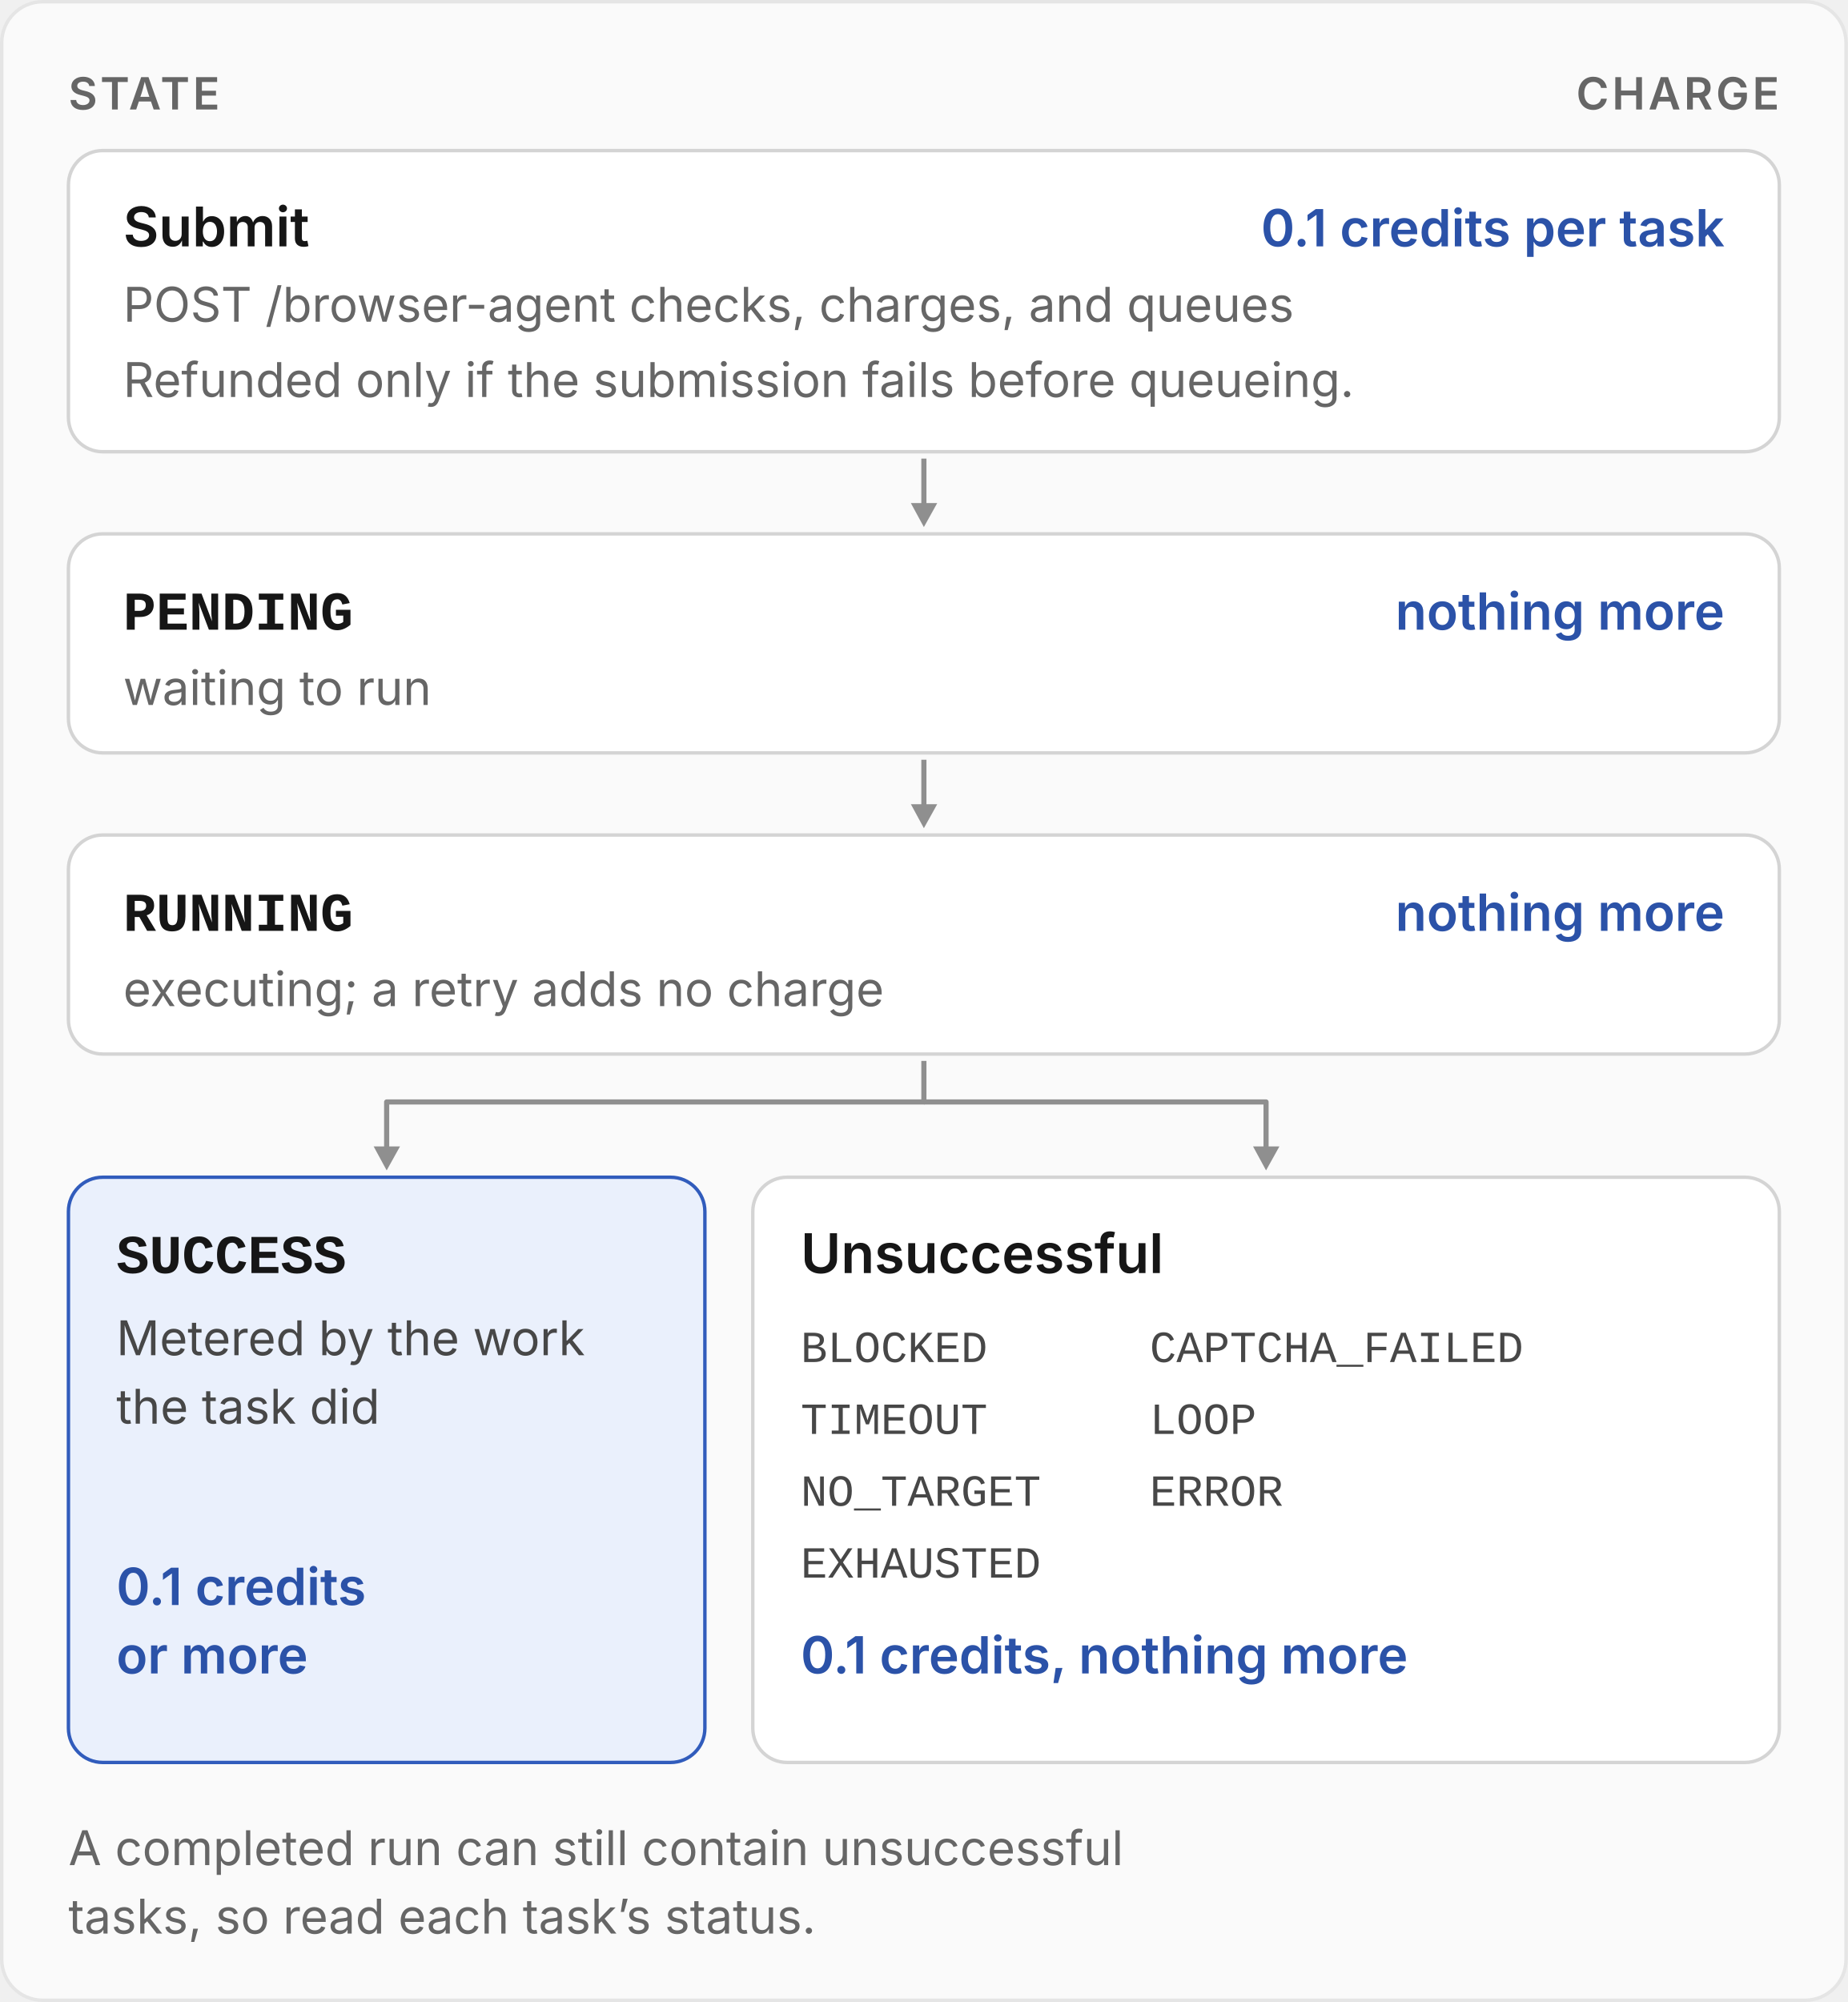
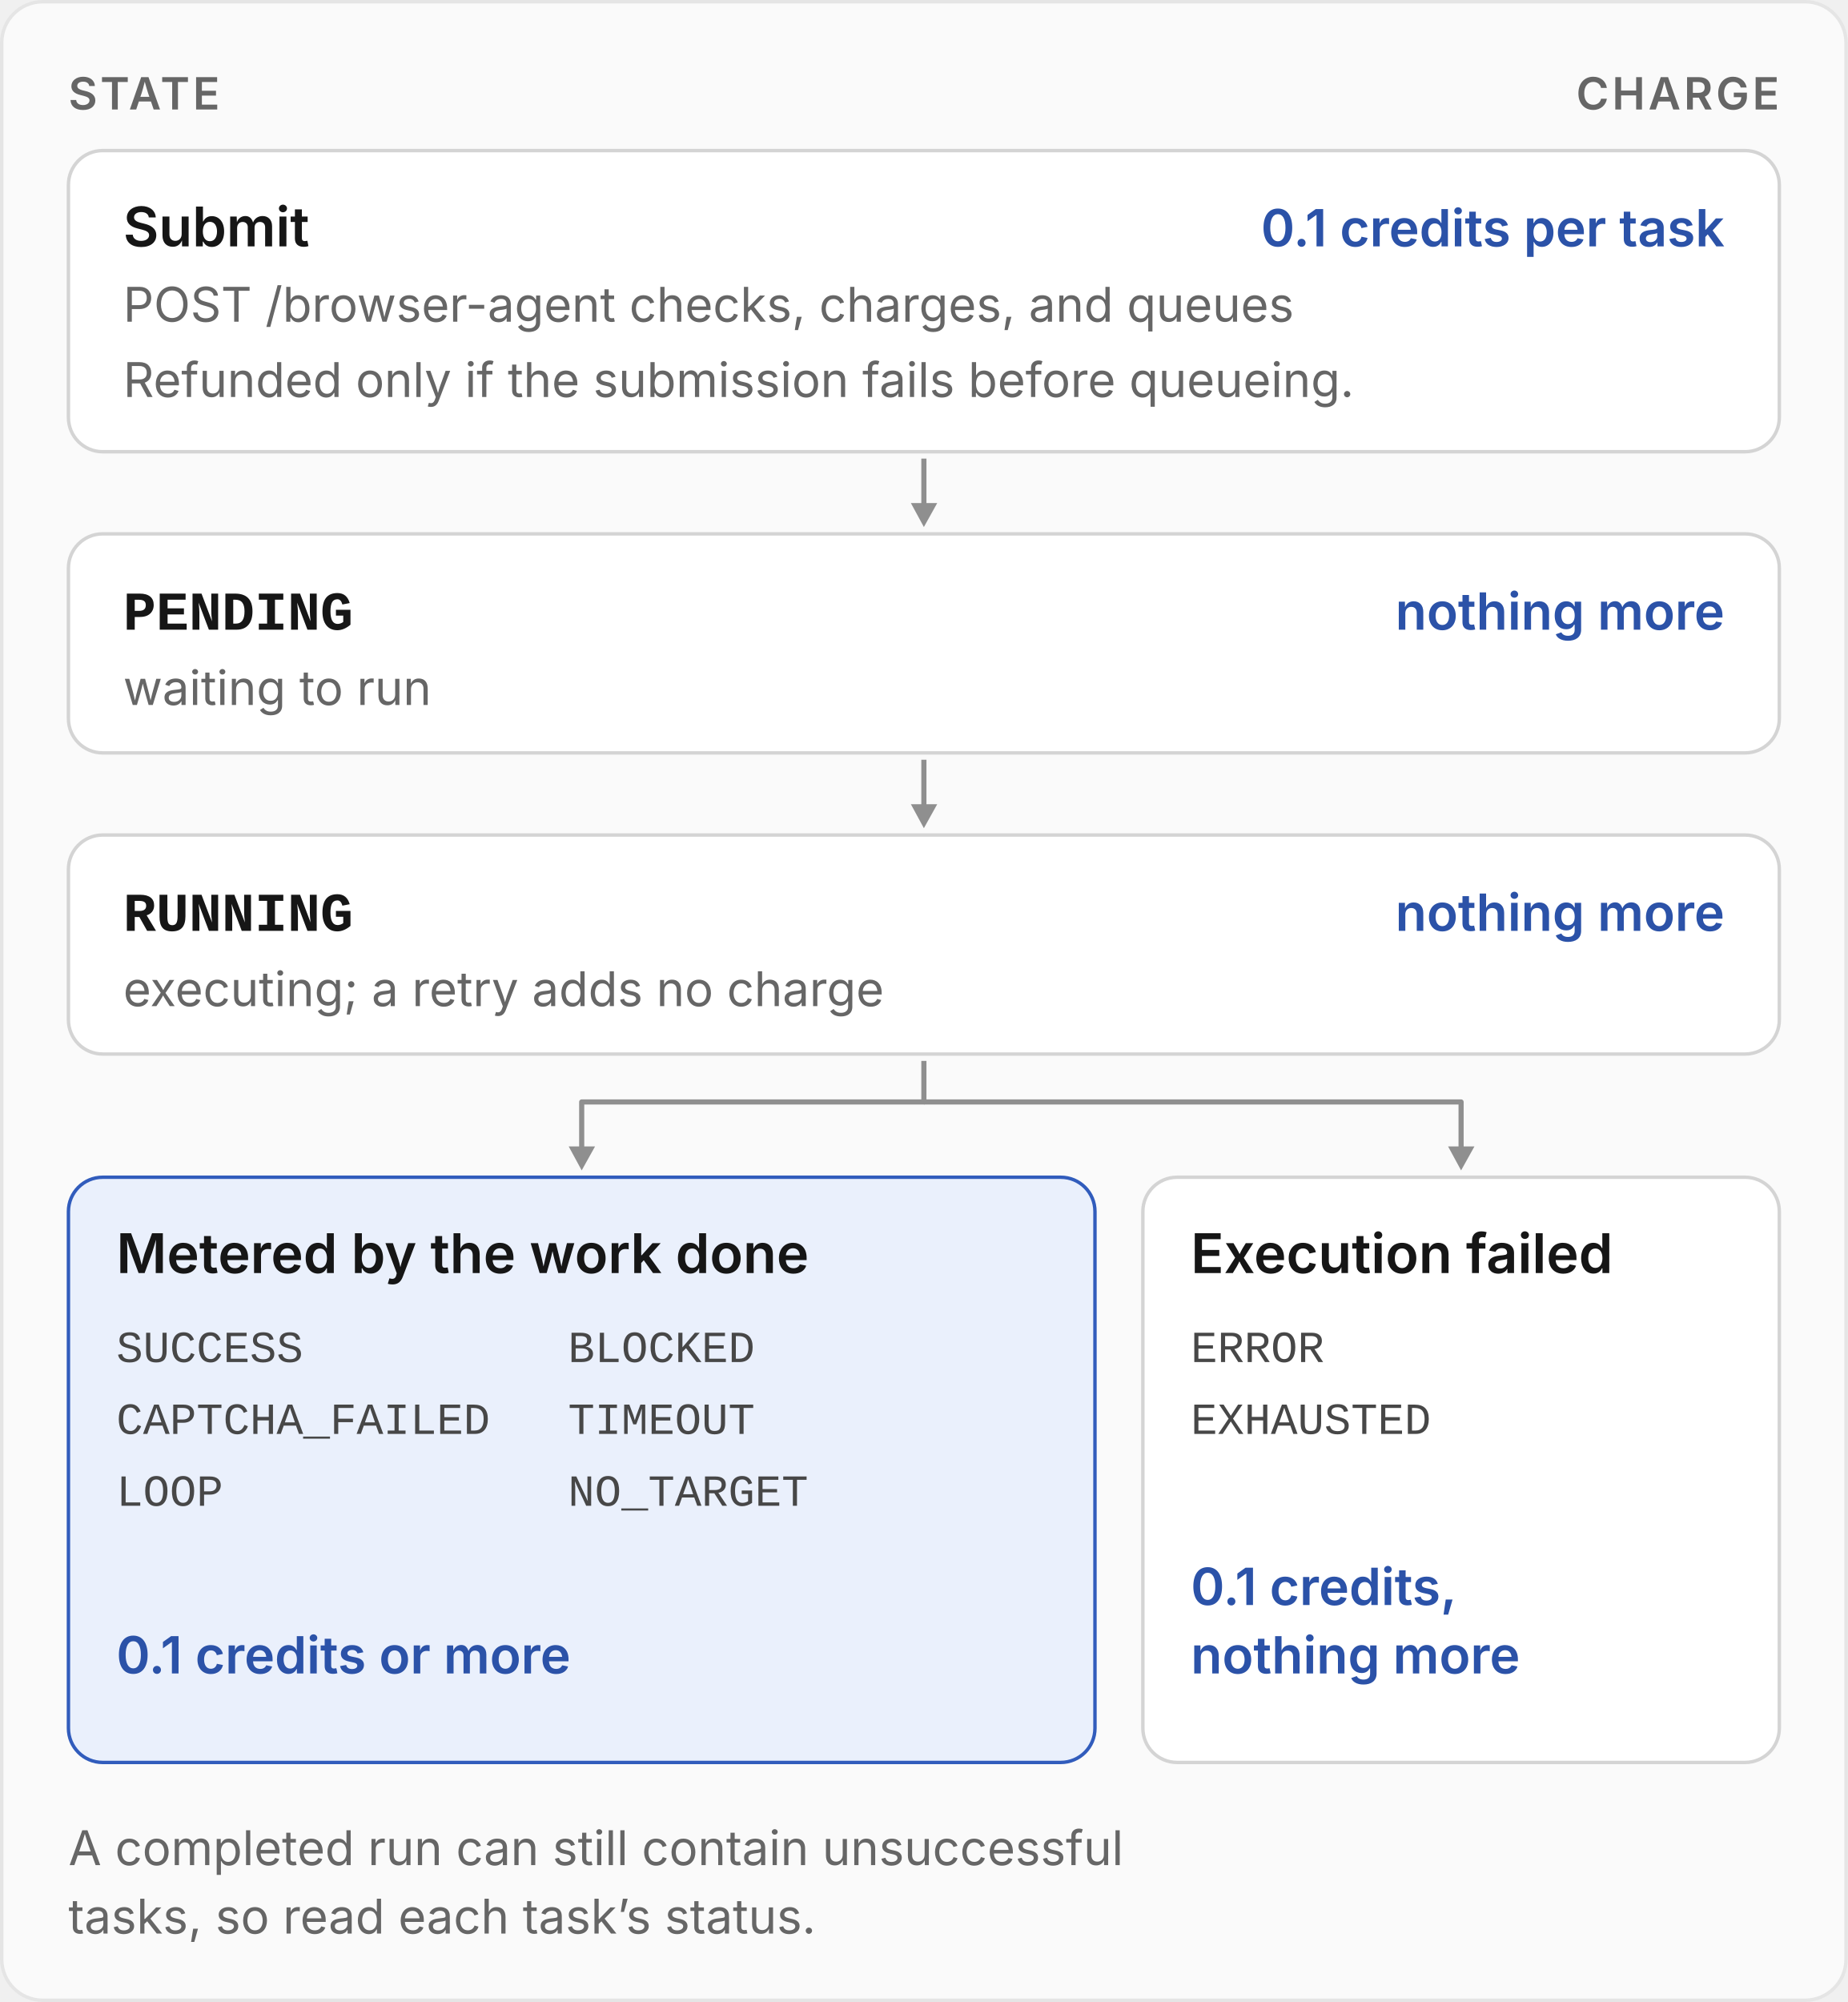
<svg xmlns="http://www.w3.org/2000/svg" width="540" height="585" viewBox="0 0 540 585" role="img" aria-labelledby="title desc">
  <style>
text{font-family:Inter, ui-sans-serif, -apple-system, BlinkMacSystemFont, "Segoe UI", Roboto, "Helvetica Neue", Arial, sans-serif}
.m{font-family:ui-monospace, SFMono-Regular, Menlo, Monaco, Consolas, "Liberation Mono", monospace}
.b{font-weight:600}
.cap{letter-spacing:.07em}
.bg{fill:#fafafa;stroke:#e5e5e5}
.n{fill:#ffffff;stroke:#d4d4d4}
.na{fill:#eaf0fc;stroke:#315cbc}
.soft{fill:#f0f0f0}
.fa{fill:#315cbc}
.fsa{fill:#eaf0fc}
.t1{fill:#161616}
.t2{fill:#474747}
.t3{fill:#666666}
.ta{fill:#2b52a8}
.ton{fill:#ffffff}
.ln{fill:none;stroke:#8f8f8f}
.lna{fill:none;stroke:#315cbc}
.hd{fill:#8f8f8f}
.hda{fill:#315cbc}
.rule{fill:none;stroke:#e3e3e3}
</style>
  <rect x="0.5" y="0.5" width="539" height="584" rx="12" class="bg" />
  <text x="20" y="32" font-size="13" class="t3 b cap">STATE</text>
  <text x="520" y="32" font-size="13" class="t3 b cap" text-anchor="end">CHARGE</text>
  <rect x="20" y="44" width="500" height="88" rx="10" class="n" />
  <text x="36" y="72" font-size="16" class="t1 b">Submit</text>
  <text x="36" y="94" font-size="14" class="t3">POST /browser-agent checks, charges, and queues</text>
  <text x="504" y="72" font-size="15" class="ta b" text-anchor="end">0.1 credits per task</text>
  <text x="36" y="116" font-size="14" class="t3">Refunded only if the submission fails before queueing.</text>
  <path d="M270 134L270 148" class="ln" stroke-width="1.5" stroke-linejoin="round" />
  <path d="M270 154L266.2 147L273.9 147Z" class="hd" />
  <rect x="20" y="156" width="500" height="64" rx="10" class="n" />
  <text x="36" y="184" font-size="16" class="t1 b m">PENDING</text>
  <text x="36" y="206" font-size="14" class="t3">waiting to run</text>
  <text x="504" y="184" font-size="15" class="ta b" text-anchor="end">nothing more</text>
  <path d="M270 222L270 236" class="ln" stroke-width="1.5" stroke-linejoin="round" />
  <path d="M270 242L266.2 235L273.9 235Z" class="hd" />
  <rect x="20" y="244" width="500" height="64" rx="10" class="n" />
  <text x="36" y="272" font-size="16" class="t1 b m">RUNNING</text>
  <text x="36" y="294" font-size="14" class="t3">executing; a retry adds no charge</text>
  <text x="504" y="272" font-size="15" class="ta b" text-anchor="end">nothing more</text>
-   <path d="M270 310L270 322L113 322L113 336" class="ln" stroke-width="1.5" stroke-linejoin="round" />
-   <path d="M113 342L109.2 335L116.9 335Z" class="hd" />
-   <path d="M270 322L370 322L370 336" class="ln" stroke-width="1.5" stroke-linejoin="round" />
-   <path d="M370 342L366.2 335L373.9 335Z" class="hd" />
-   <rect x="20" y="344" width="186" height="171" rx="10" class="na" />
-   <text x="34" y="372" font-size="16" class="t1 b m">SUCCESS</text>
-   <text x="34" y="396" font-size="14" class="t2">Metered by the work</text>
-   <text x="34" y="416" font-size="14" class="t2">the task did</text>
-   <text x="34" y="469" font-size="15" class="ta b">0.1 credits</text>
-   <text x="34" y="489" font-size="15" class="ta b">or more</text>
-   <rect x="220" y="344" width="300" height="171" rx="10" class="n" />
-   <text x="234" y="372" font-size="16" class="t1 b">Unsuccessful</text>
-   <text x="234" y="398" font-size="13" class="t2 m">BLOCKED</text>
-   <text x="336" y="398" font-size="13" class="t2 m">CAPTCHA_FAILED</text>
-   <text x="234" y="419" font-size="13" class="t2 m">TIMEOUT</text>
-   <text x="336" y="419" font-size="13" class="t2 m">LOOP</text>
-   <text x="234" y="440" font-size="13" class="t2 m">NO_TARGET</text>
-   <text x="336" y="440" font-size="13" class="t2 m">ERROR</text>
-   <text x="234" y="461" font-size="13" class="t2 m">EXHAUSTED</text>
-   <text x="234" y="489" font-size="15" class="ta b">0.1 credits, nothing more</text>
+   <path d="M270 310L270 322L170 322L170 336" class="ln" stroke-width="1.5" stroke-linejoin="round" />
+   <path d="M170 342L166.2 335L173.9 335Z" class="hd" />
+   <path d="M270 322L427 322L427 336" class="ln" stroke-width="1.5" stroke-linejoin="round" />
+   <path d="M427 342L423.2 335L430.9 335Z" class="hd" />
+   <rect x="20" y="344" width="300" height="171" rx="10" class="na" />
+   <text x="34" y="372" font-size="16" class="t1 b">Metered by the work done</text>
+   <text x="34" y="398" font-size="13" class="t2 m">SUCCESS</text>
+   <text x="166" y="398" font-size="13" class="t2 m">BLOCKED</text>
+   <text x="34" y="419" font-size="13" class="t2 m">CAPTCHA_FAILED</text>
+   <text x="166" y="419" font-size="13" class="t2 m">TIMEOUT</text>
+   <text x="34" y="440" font-size="13" class="t2 m">LOOP</text>
+   <text x="166" y="440" font-size="13" class="t2 m">NO_TARGET</text>
+   <text x="34" y="489" font-size="15" class="ta b">0.1 credits or more</text>
+   <rect x="334" y="344" width="186" height="171" rx="10" class="n" />
+   <text x="348" y="372" font-size="16" class="t1 b">Execution failed</text>
+   <text x="348" y="398" font-size="13" class="t2 m">ERROR</text>
+   <text x="348" y="419" font-size="13" class="t2 m">EXHAUSTED</text>
+   <text x="348" y="469" font-size="15" class="ta b">0.1 credits,</text>
+   <text x="348" y="489" font-size="15" class="ta b">nothing more</text>
  <text x="20" y="545" font-size="14" class="t3">A completed run can still contain unsuccessful</text>
  <text x="20" y="565" font-size="14" class="t3">tasks, so read each task’s status.</text>
</svg>
